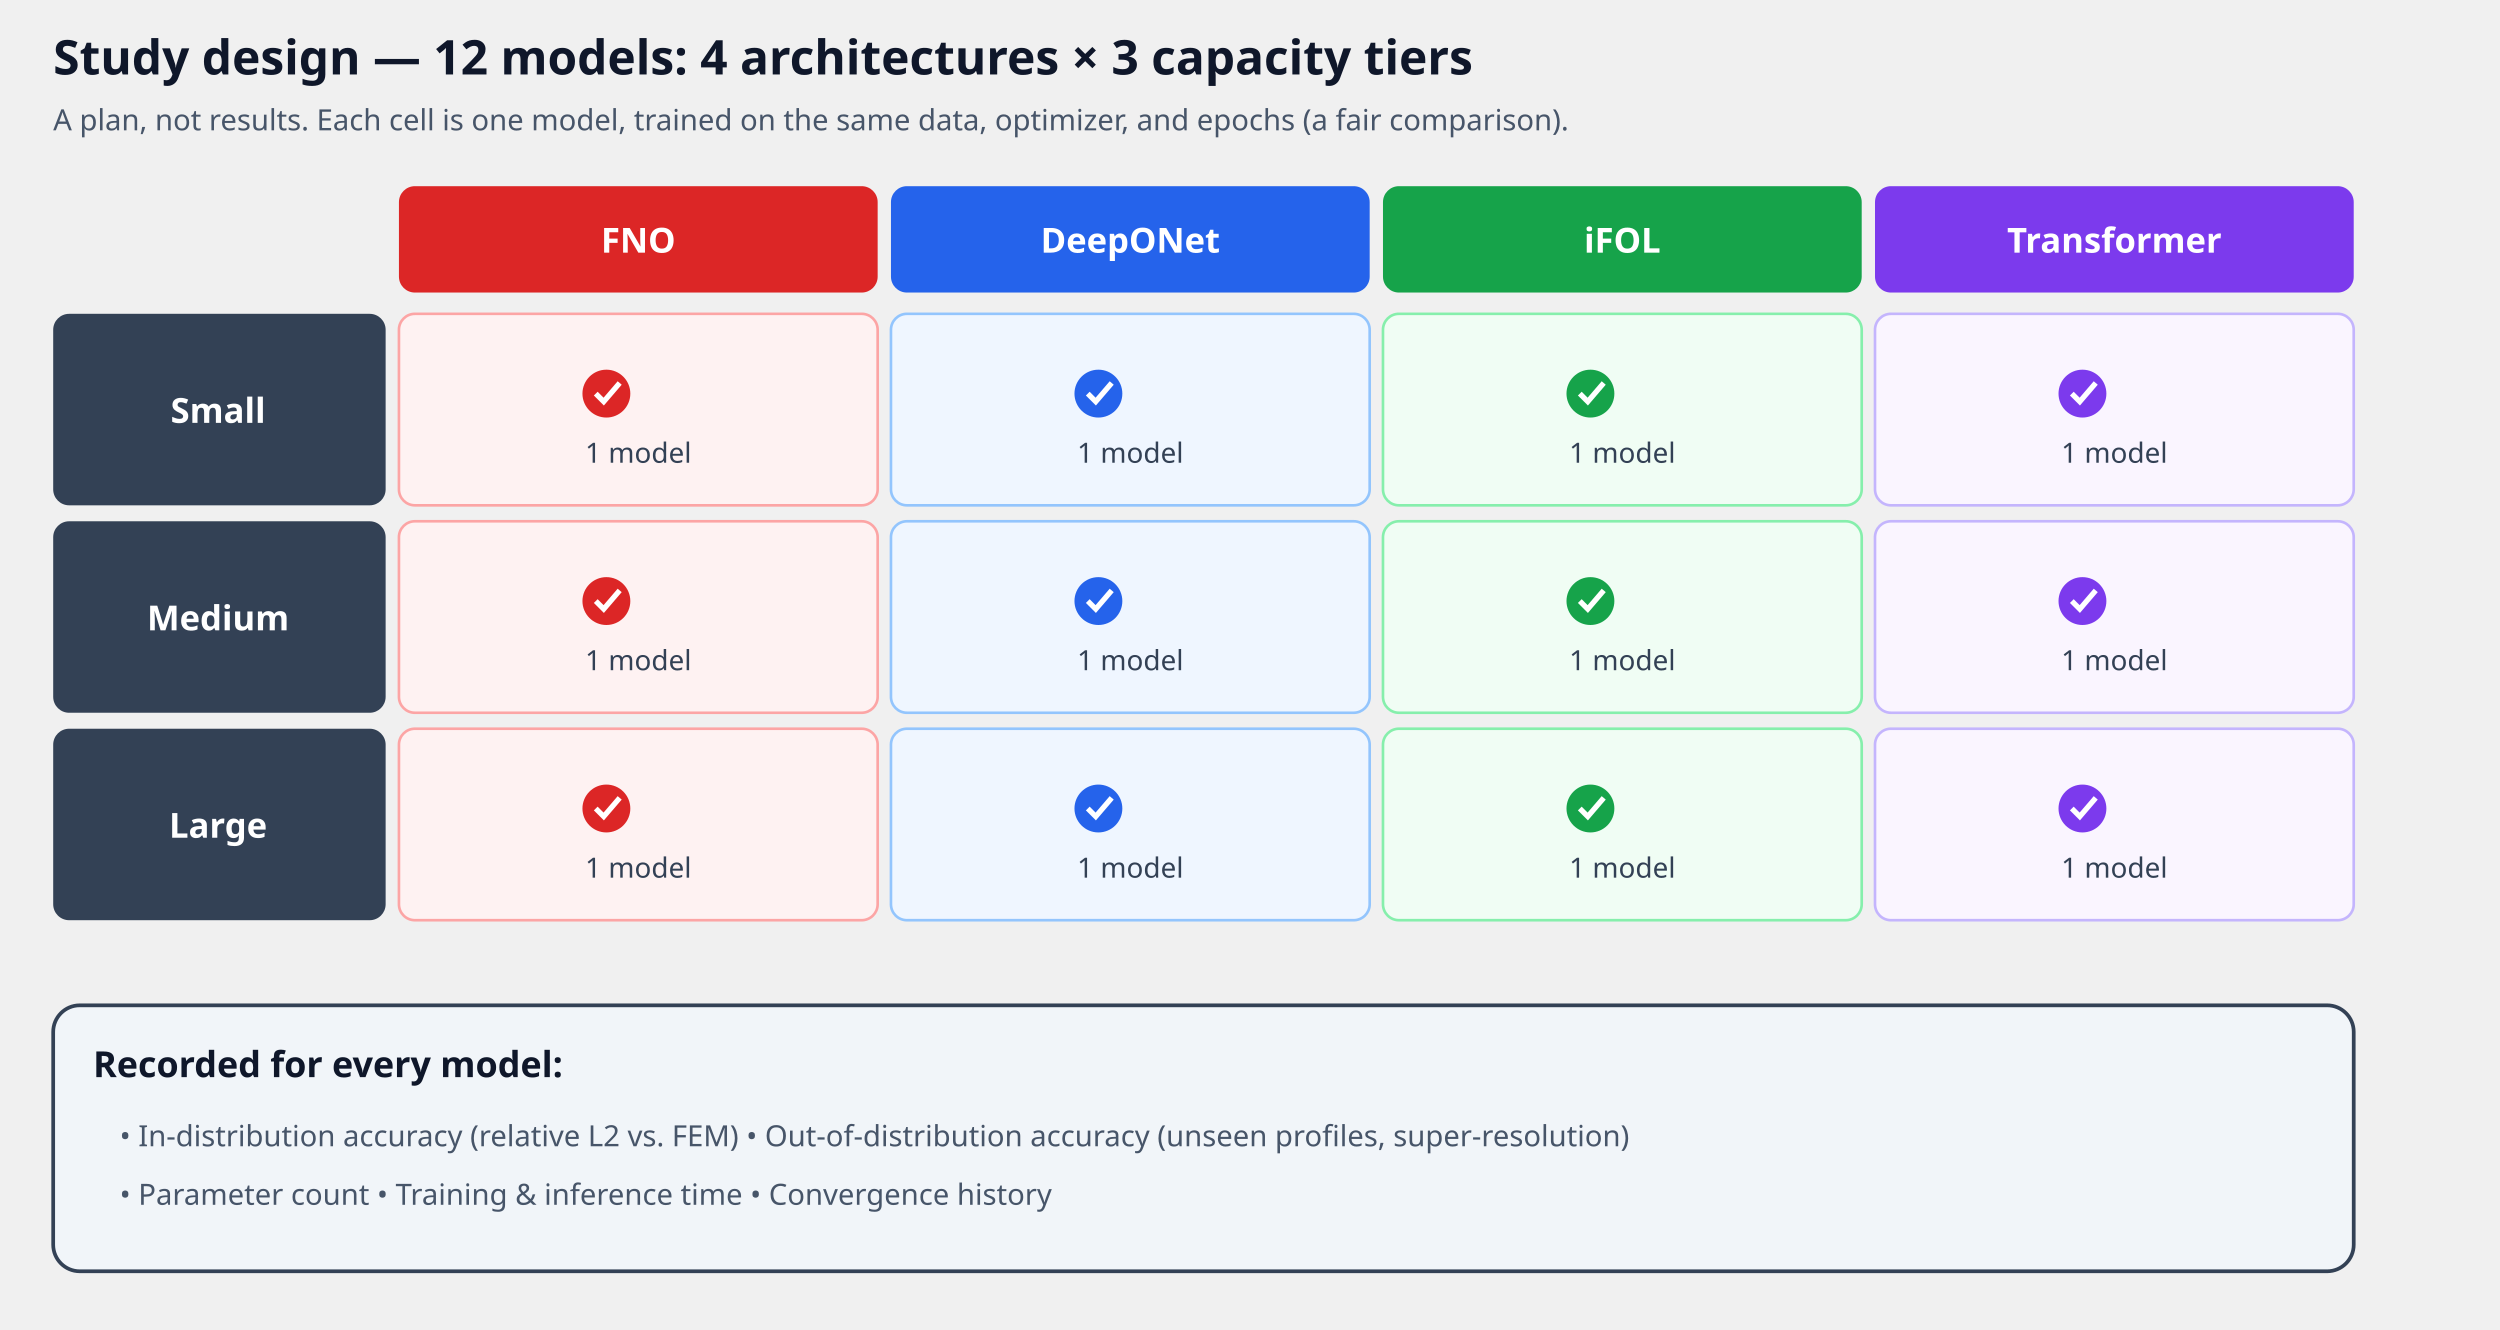
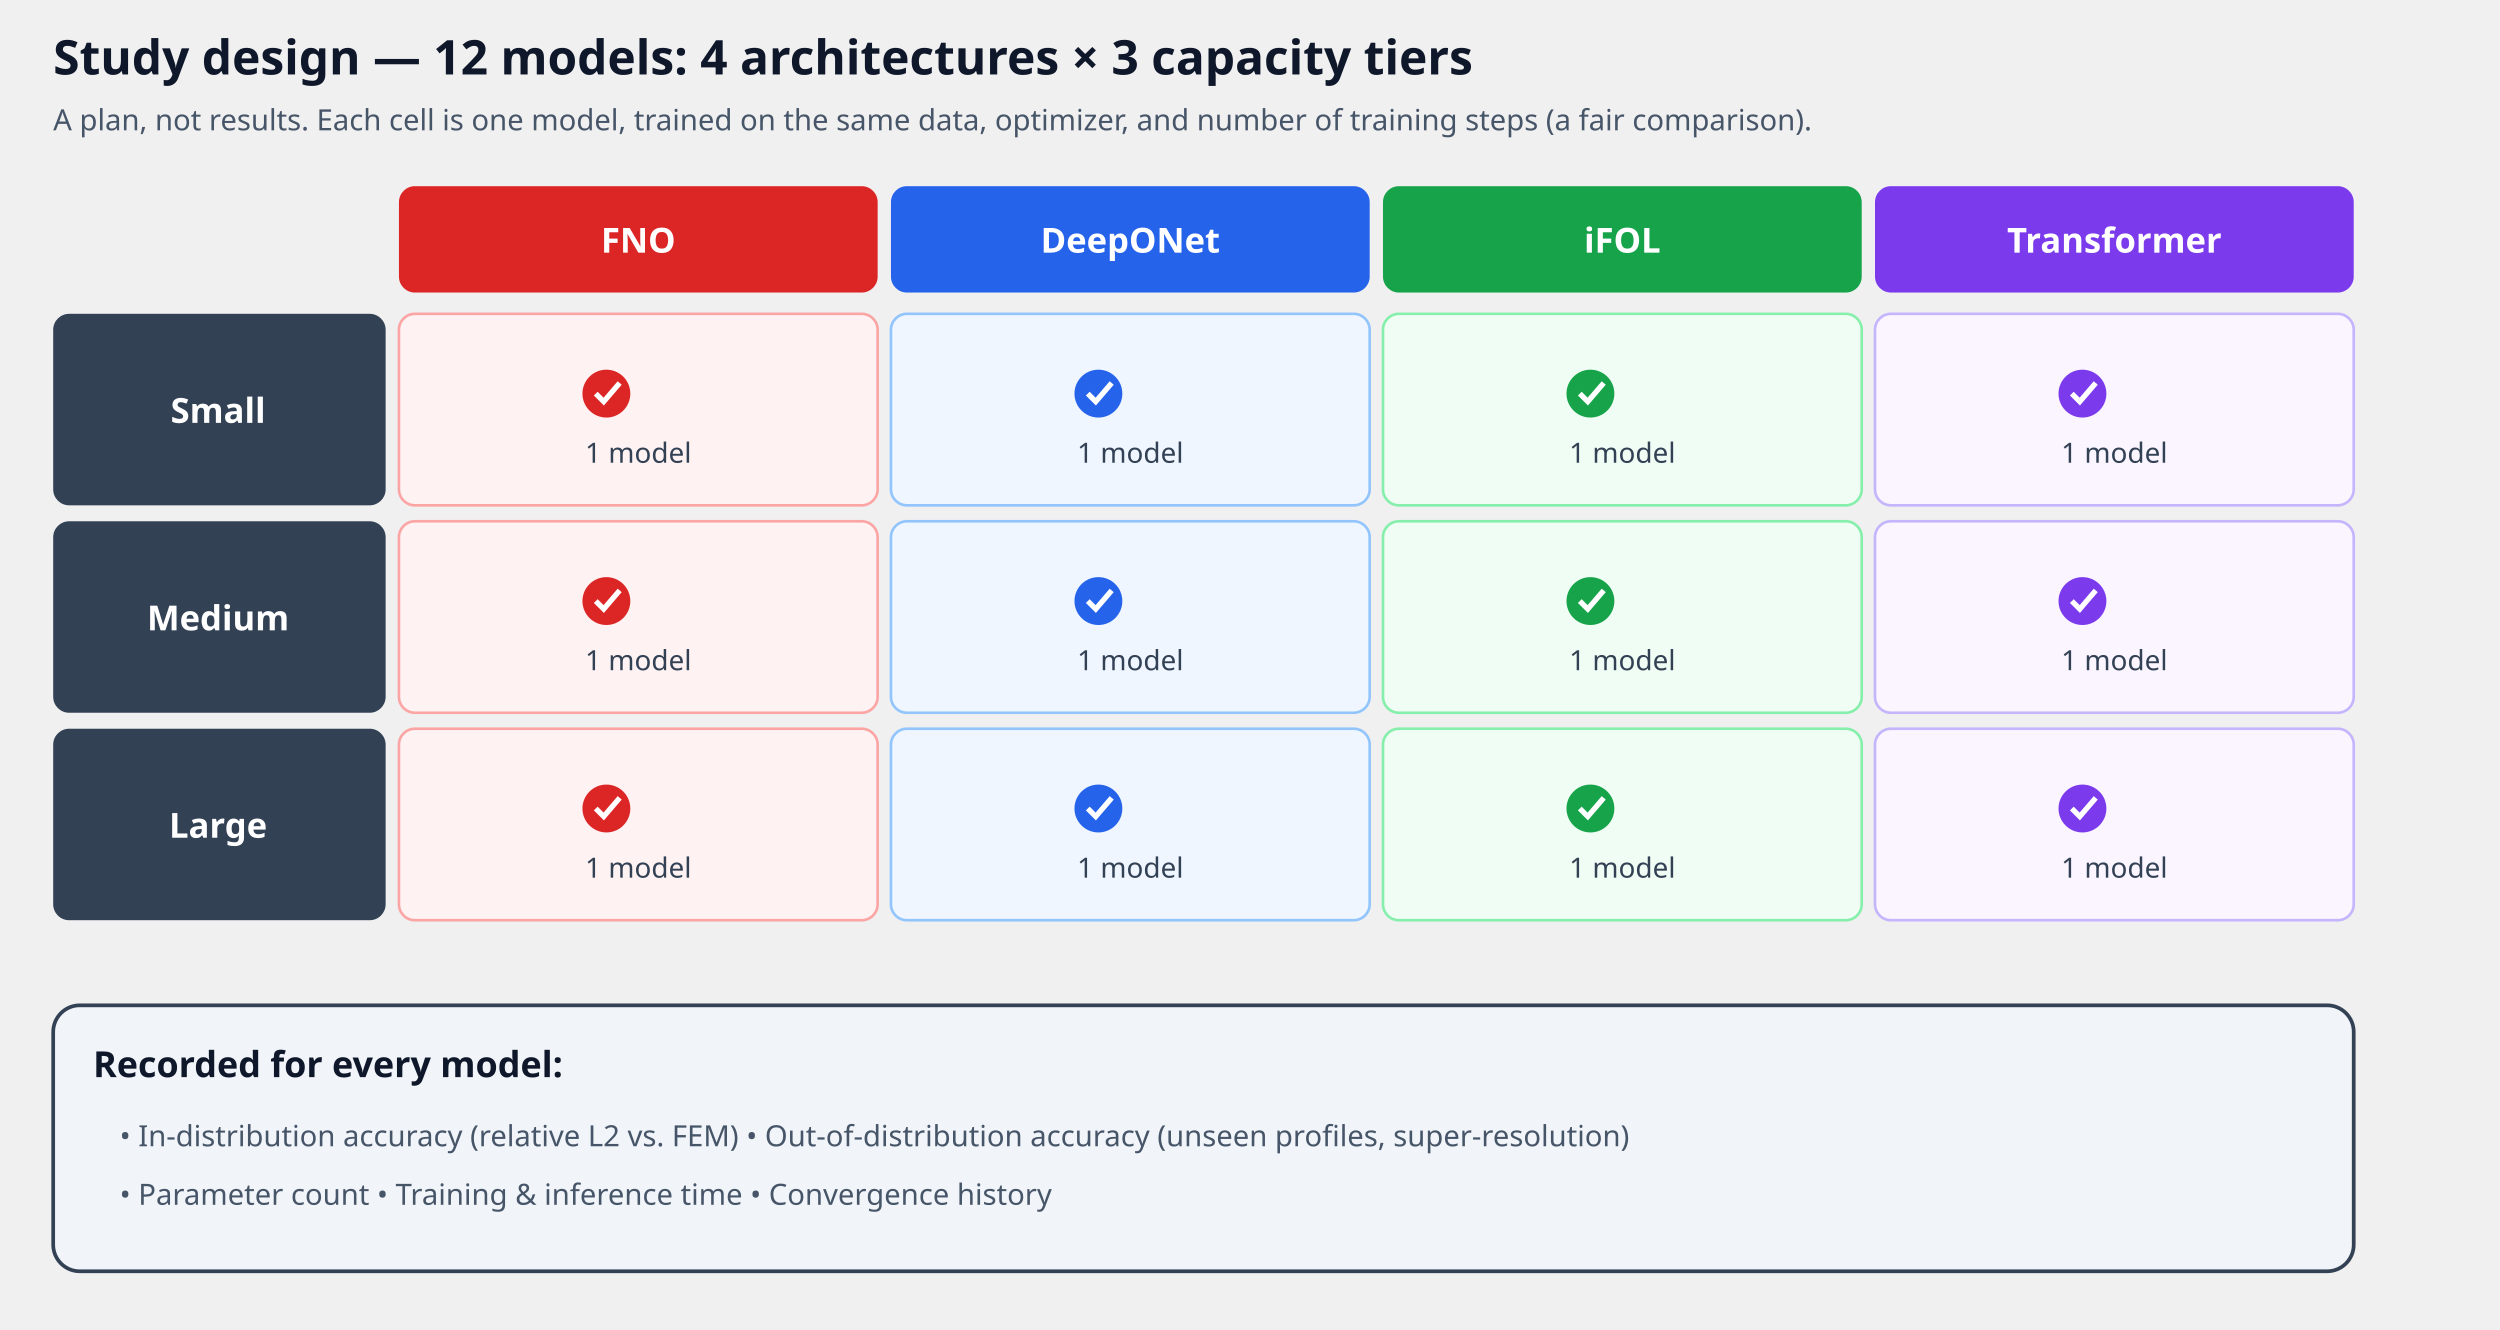
<svg xmlns="http://www.w3.org/2000/svg" viewBox="0 0 940 500" font-family="'Segoe UI',system-ui,sans-serif">
  <style>
    .t{font-size:18px;font-weight:700;fill:#0f172a;}
    .s{font-size:11px;fill:#475569;}
    .hdr{font-size:13px;font-weight:600;fill:#fff;}
    .chip{font-size:10.5px;fill:#334155;}
  </style>
  <text x="20" y="28" class="t">Study design — 12 models: 4 architectures × 3 capacity tiers</text>
-   <text x="20" y="49" class="s">A plan, not results. Each cell is one model, trained on the same data, optimizer, and epochs (a fair comparison).</text>
+   <text x="20" y="49" class="s">A plan, not results. Each cell is one model, trained on the same data, optimizer, and number of training steps (a fair comparison).</text>
  <rect x="150" y="70" width="180" height="40" rx="6" fill="#dc2626" />
  <text x="240" y="95" text-anchor="middle" class="hdr">FNO</text>
  <rect x="335" y="70" width="180" height="40" rx="6" fill="#2563eb" />
  <text x="425" y="95" text-anchor="middle" class="hdr">DeepONet</text>
  <rect x="520" y="70" width="180" height="40" rx="6" fill="#16a34a" />
  <text x="610" y="95" text-anchor="middle" class="hdr">iFOL</text>
  <rect x="705" y="70" width="180" height="40" rx="6" fill="#7c3aed" />
  <text x="795" y="95" text-anchor="middle" class="hdr">Transformer</text>
  <rect x="20" y="118" width="125" height="72" rx="6" fill="#334155" />
  <text x="82" y="159" text-anchor="middle" class="hdr">Small</text>
  <rect x="20" y="196" width="125" height="72" rx="6" fill="#334155" />
  <text x="82" y="237" text-anchor="middle" class="hdr">Medium</text>
  <rect x="20" y="274" width="125" height="72" rx="6" fill="#334155" />
  <text x="82" y="315" text-anchor="middle" class="hdr">Large</text>
  <rect x="150" y="118" width="180" height="72" rx="6" fill="#fef2f2" stroke="#fca5a5" />
  <circle cx="228" cy="148" r="9" fill="#dc2626" />
  <path d="M224,148 l3,3 l6,-7" stroke="#fff" stroke-width="2" fill="none" />
  <text x="240" y="174" text-anchor="middle" class="chip">1 model</text>
  <rect x="335" y="118" width="180" height="72" rx="6" fill="#eff6ff" stroke="#93c5fd" />
  <circle cx="413" cy="148" r="9" fill="#2563eb" />
  <path d="M409,148 l3,3 l6,-7" stroke="#fff" stroke-width="2" fill="none" />
  <text x="425" y="174" text-anchor="middle" class="chip">1 model</text>
  <rect x="520" y="118" width="180" height="72" rx="6" fill="#f0fdf4" stroke="#86efac" />
  <circle cx="598" cy="148" r="9" fill="#16a34a" />
  <path d="M594,148 l3,3 l6,-7" stroke="#fff" stroke-width="2" fill="none" />
  <text x="610" y="174" text-anchor="middle" class="chip">1 model</text>
  <rect x="705" y="118" width="180" height="72" rx="6" fill="#faf5ff" stroke="#c4b5fd" />
  <circle cx="783" cy="148" r="9" fill="#7c3aed" />
  <path d="M779,148 l3,3 l6,-7" stroke="#fff" stroke-width="2" fill="none" />
  <text x="795" y="174" text-anchor="middle" class="chip">1 model</text>
  <rect x="150" y="196" width="180" height="72" rx="6" fill="#fef2f2" stroke="#fca5a5" />
  <circle cx="228" cy="226" r="9" fill="#dc2626" />
  <path d="M224,226 l3,3 l6,-7" stroke="#fff" stroke-width="2" fill="none" />
  <text x="240" y="252" text-anchor="middle" class="chip">1 model</text>
  <rect x="335" y="196" width="180" height="72" rx="6" fill="#eff6ff" stroke="#93c5fd" />
  <circle cx="413" cy="226" r="9" fill="#2563eb" />
  <path d="M409,226 l3,3 l6,-7" stroke="#fff" stroke-width="2" fill="none" />
  <text x="425" y="252" text-anchor="middle" class="chip">1 model</text>
  <rect x="520" y="196" width="180" height="72" rx="6" fill="#f0fdf4" stroke="#86efac" />
  <circle cx="598" cy="226" r="9" fill="#16a34a" />
  <path d="M594,226 l3,3 l6,-7" stroke="#fff" stroke-width="2" fill="none" />
  <text x="610" y="252" text-anchor="middle" class="chip">1 model</text>
  <rect x="705" y="196" width="180" height="72" rx="6" fill="#faf5ff" stroke="#c4b5fd" />
  <circle cx="783" cy="226" r="9" fill="#7c3aed" />
  <path d="M779,226 l3,3 l6,-7" stroke="#fff" stroke-width="2" fill="none" />
  <text x="795" y="252" text-anchor="middle" class="chip">1 model</text>
  <rect x="150" y="274" width="180" height="72" rx="6" fill="#fef2f2" stroke="#fca5a5" />
  <circle cx="228" cy="304" r="9" fill="#dc2626" />
  <path d="M224,304 l3,3 l6,-7" stroke="#fff" stroke-width="2" fill="none" />
  <text x="240" y="330" text-anchor="middle" class="chip">1 model</text>
  <rect x="335" y="274" width="180" height="72" rx="6" fill="#eff6ff" stroke="#93c5fd" />
  <circle cx="413" cy="304" r="9" fill="#2563eb" />
  <path d="M409,304 l3,3 l6,-7" stroke="#fff" stroke-width="2" fill="none" />
  <text x="425" y="330" text-anchor="middle" class="chip">1 model</text>
  <rect x="520" y="274" width="180" height="72" rx="6" fill="#f0fdf4" stroke="#86efac" />
  <circle cx="598" cy="304" r="9" fill="#16a34a" />
  <path d="M594,304 l3,3 l6,-7" stroke="#fff" stroke-width="2" fill="none" />
  <text x="610" y="330" text-anchor="middle" class="chip">1 model</text>
  <rect x="705" y="274" width="180" height="72" rx="6" fill="#faf5ff" stroke="#c4b5fd" />
  <circle cx="783" cy="304" r="9" fill="#7c3aed" />
  <path d="M779,304 l3,3 l6,-7" stroke="#fff" stroke-width="2" fill="none" />
  <text x="795" y="330" text-anchor="middle" class="chip">1 model</text>
  <rect x="20" y="378" width="865" height="100" rx="10" fill="#f1f5f9" stroke="#334155" stroke-width="1.4" />
  <text x="35" y="405" font-size="13.5" font-weight="700" fill="#0f172a">Recorded for every model:</text>
  <text x="45" y="431" class="s">• In-distribution accuracy (relative L2 vs. FEM)   • Out-of-distribution accuracy (unseen profiles, super-resolution)</text>
  <text x="45" y="453" class="s">• Parameter count   • Training &amp; inference time   • Convergence history</text>
</svg>
